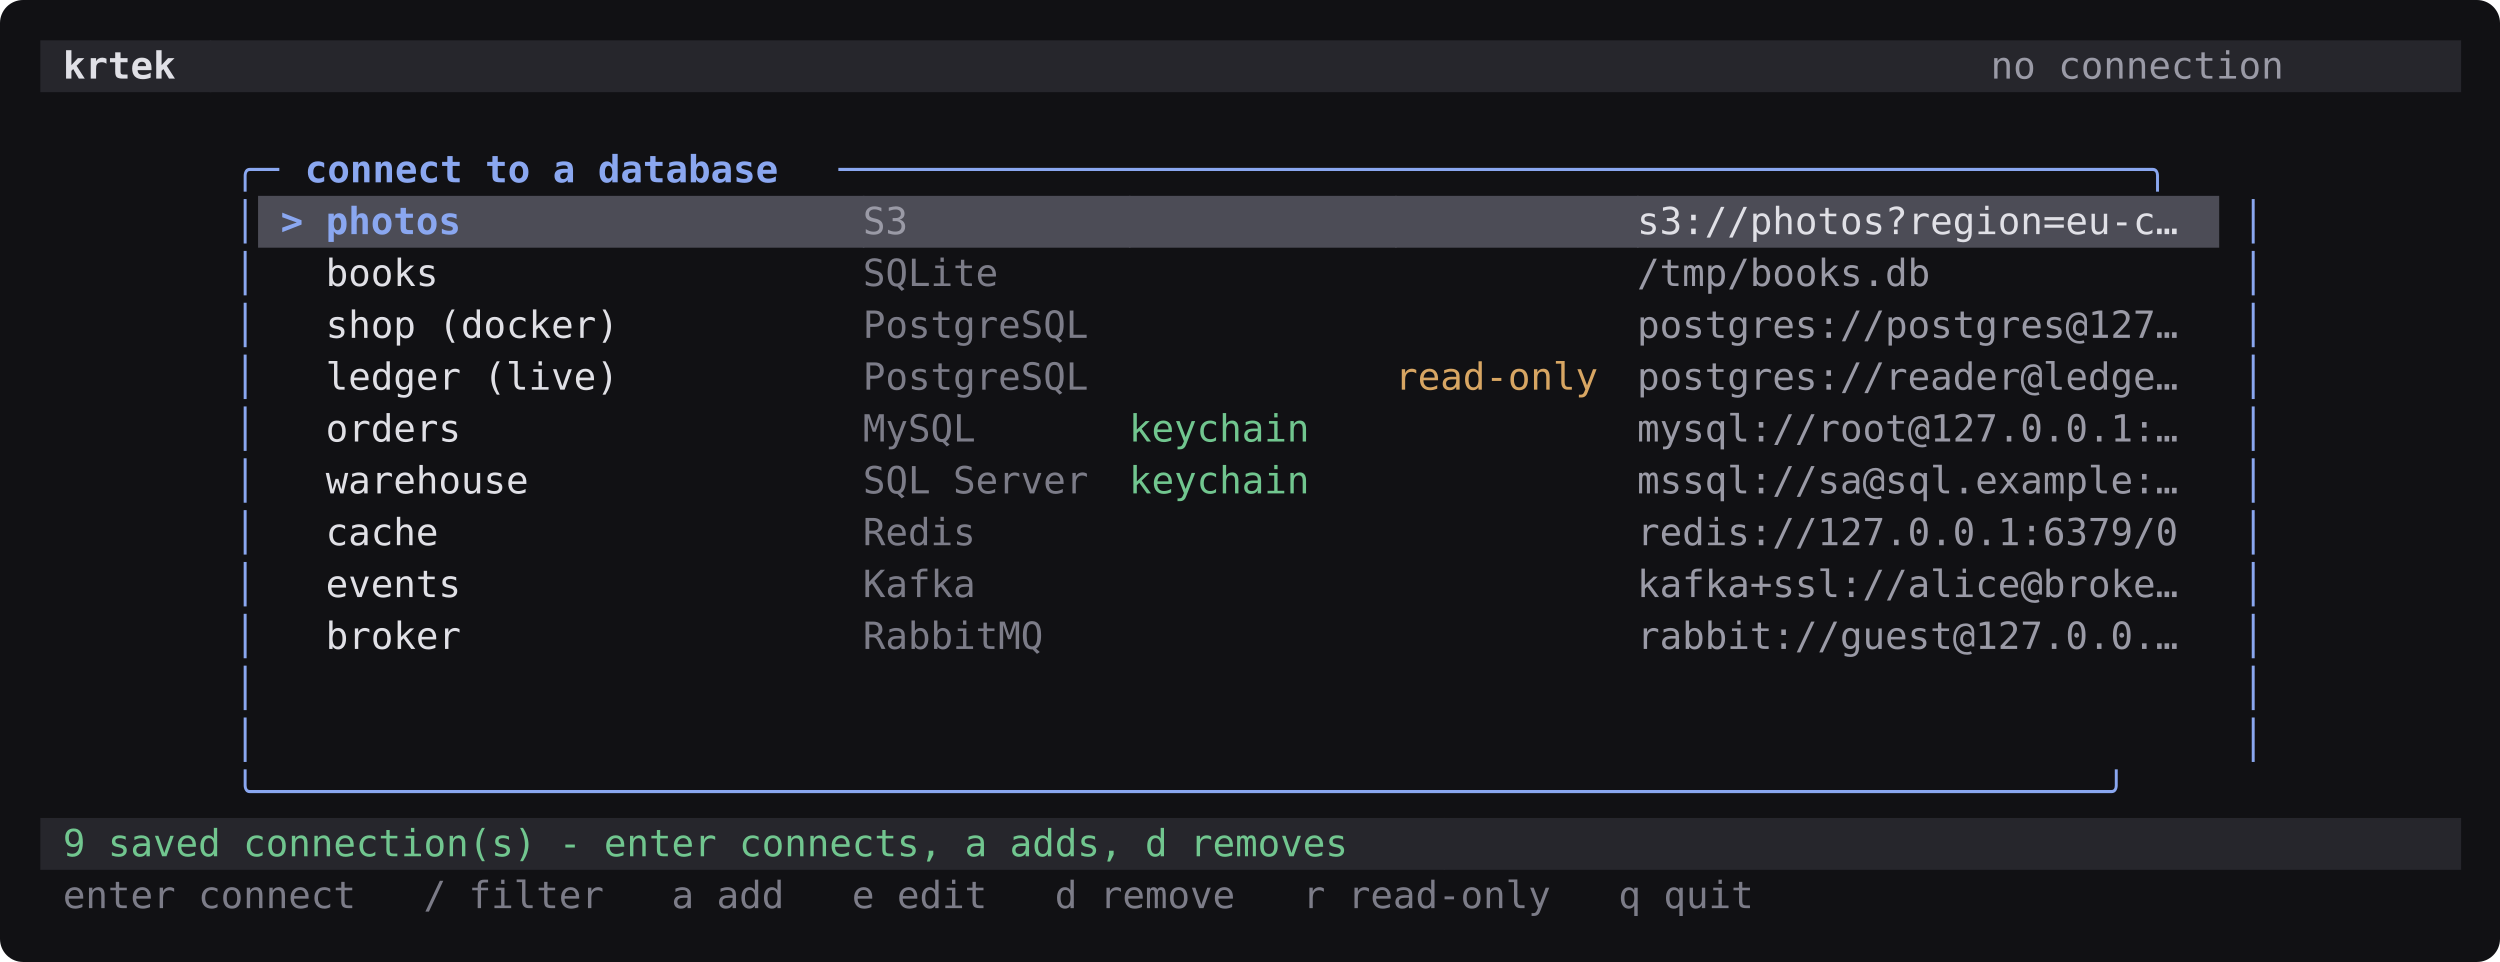
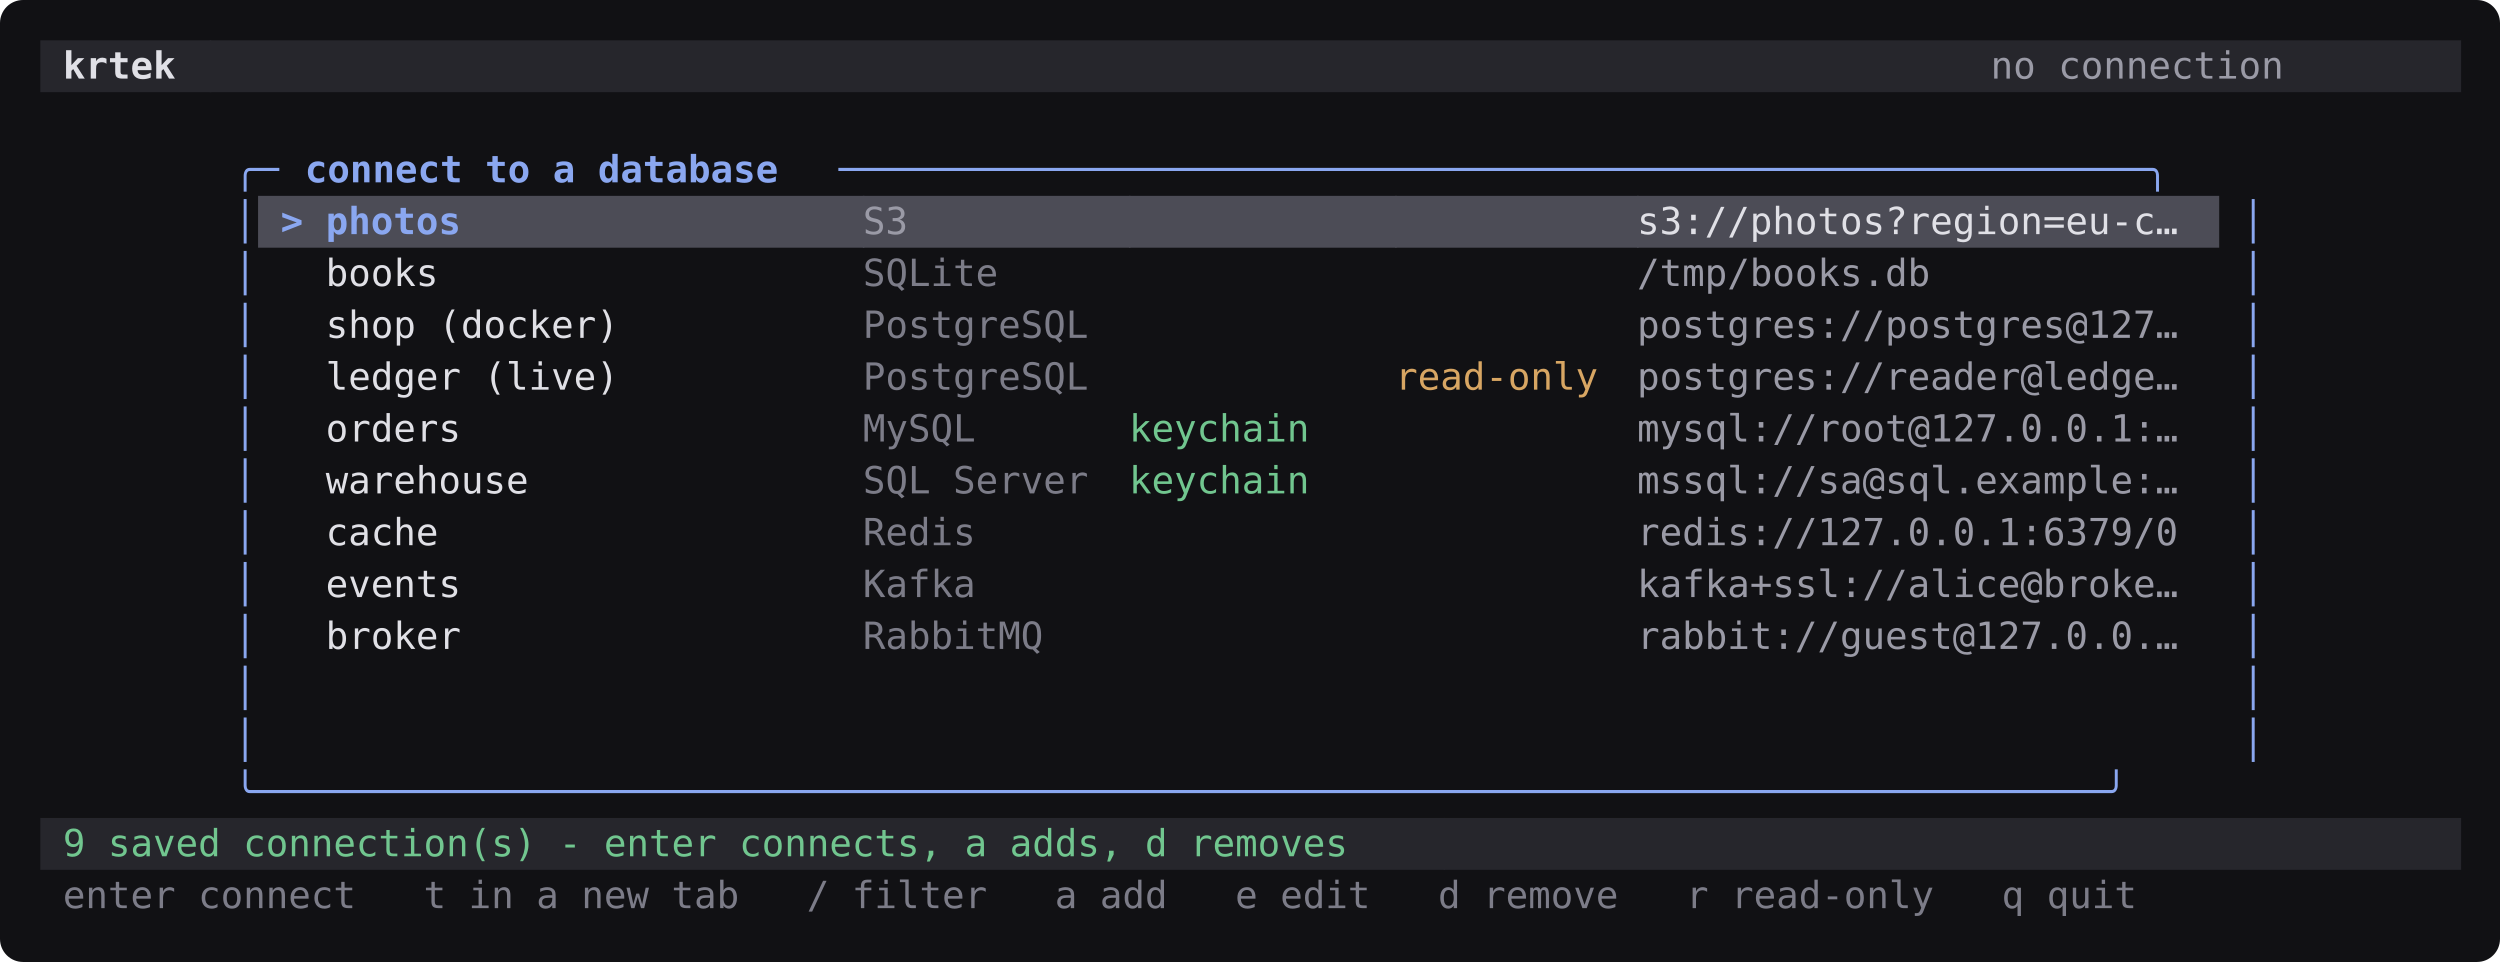
<svg xmlns="http://www.w3.org/2000/svg" width="868" height="334" viewBox="0 0 868 334" font-family="ui-monospace, SFMono-Regular, Menlo, Consolas, monospace" font-size="13.0">
  <rect width="100%" height="100%" rx="8" fill="#111114" />
  <rect x="14.0" y="14.0" width="59.3" height="18.0" fill="#26262c" />
  <rect x="72.8" y="14.0" width="781.7" height="18.0" fill="#26262c" />
  <rect x="89.6" y="68.0" width="210.5" height="18.0" fill="#4c4c56" />
  <rect x="299.6" y="68.0" width="92.9" height="18.0" fill="#4c4c56" />
  <rect x="392.0" y="68.0" width="92.9" height="18.0" fill="#4c4c56" />
  <rect x="484.4" y="68.0" width="84.5" height="18.0" fill="#4c4c56" />
  <rect x="568.4" y="68.0" width="202.1" height="18.0" fill="#4c4c56" />
  <rect x="14.0" y="284.0" width="487.7" height="18.0" fill="#26262c" />
  <rect x="501.2" y="284.0" width="353.3" height="18.0" fill="#26262c" />
  <text x="14.0" y="27.3" fill="#e0e0e6" font-weight="600" xml:space="preserve" textLength="58.8" lengthAdjust="spacing"> krtek </text>
  <text x="72.8" y="27.3" fill="#9a9aa6" xml:space="preserve" textLength="781.2" lengthAdjust="spacing">                                                                               no connection </text>
  <text x="81.2" y="63.3" fill="#8aa7f0" xml:space="preserve" textLength="16.8" lengthAdjust="spacing">╭─</text>
  <text x="98.0" y="63.3" fill="#8aa7f0" font-weight="600" xml:space="preserve" textLength="193.2" lengthAdjust="spacing"> connect to a database </text>
  <text x="291.2" y="63.3" fill="#8aa7f0" xml:space="preserve" textLength="495.6" lengthAdjust="spacing">──────────────────────────────────────────────────────────╮</text>
  <text x="81.2" y="81.3" fill="#8aa7f0" xml:space="preserve" textLength="8.4" lengthAdjust="spacing">│</text>
  <text x="89.6" y="81.3" fill="#8aa7f0" font-weight="600" xml:space="preserve" textLength="210.0" lengthAdjust="spacing"> &gt; photos                </text>
  <text x="299.6" y="81.3" fill="#9a9aa6" xml:space="preserve" textLength="92.4" lengthAdjust="spacing">S3         </text>
  <text x="568.4" y="81.3" fill="#e0e0e6" xml:space="preserve" textLength="201.6" lengthAdjust="spacing">s3://photos?region=eu-c…</text>
  <text x="778.4" y="81.3" fill="#8aa7f0" xml:space="preserve" textLength="8.4" lengthAdjust="spacing">│</text>
  <text x="81.2" y="99.3" fill="#8aa7f0" xml:space="preserve" textLength="8.4" lengthAdjust="spacing">│</text>
  <text x="89.6" y="99.3" fill="#e0e0e6" xml:space="preserve" textLength="210.0" lengthAdjust="spacing">   books                 </text>
  <text x="299.6" y="99.3" fill="#7c7c88" xml:space="preserve" textLength="92.4" lengthAdjust="spacing">SQLite     </text>
  <text x="568.4" y="99.3" fill="#9a9aa6" xml:space="preserve" textLength="109.2" lengthAdjust="spacing">/tmp/books.db</text>
  <text x="778.4" y="99.3" fill="#8aa7f0" xml:space="preserve" textLength="8.4" lengthAdjust="spacing">│</text>
  <text x="81.2" y="117.3" fill="#8aa7f0" xml:space="preserve" textLength="8.4" lengthAdjust="spacing">│</text>
  <text x="89.6" y="117.3" fill="#e0e0e6" xml:space="preserve" textLength="210.0" lengthAdjust="spacing">   shop (docker)         </text>
  <text x="299.6" y="117.3" fill="#7c7c88" xml:space="preserve" textLength="92.4" lengthAdjust="spacing">PostgreSQL </text>
  <text x="568.4" y="117.3" fill="#9a9aa6" xml:space="preserve" textLength="201.6" lengthAdjust="spacing">postgres://postgres@127…</text>
  <text x="778.4" y="117.3" fill="#8aa7f0" xml:space="preserve" textLength="8.4" lengthAdjust="spacing">│</text>
  <text x="81.2" y="135.3" fill="#8aa7f0" xml:space="preserve" textLength="8.4" lengthAdjust="spacing">│</text>
  <text x="89.6" y="135.3" fill="#e0e0e6" xml:space="preserve" textLength="210.0" lengthAdjust="spacing">   ledger (live)         </text>
  <text x="299.6" y="135.3" fill="#7c7c88" xml:space="preserve" textLength="92.4" lengthAdjust="spacing">PostgreSQL </text>
  <text x="484.4" y="135.3" fill="#d8a663" xml:space="preserve" textLength="84.0" lengthAdjust="spacing">read-only </text>
  <text x="568.4" y="135.3" fill="#9a9aa6" xml:space="preserve" textLength="201.6" lengthAdjust="spacing">postgres://reader@ledge…</text>
  <text x="778.4" y="135.3" fill="#8aa7f0" xml:space="preserve" textLength="8.4" lengthAdjust="spacing">│</text>
  <text x="81.2" y="153.3" fill="#8aa7f0" xml:space="preserve" textLength="8.4" lengthAdjust="spacing">│</text>
  <text x="89.6" y="153.3" fill="#e0e0e6" xml:space="preserve" textLength="210.0" lengthAdjust="spacing">   orders                </text>
  <text x="299.6" y="153.3" fill="#7c7c88" xml:space="preserve" textLength="92.4" lengthAdjust="spacing">MySQL      </text>
  <text x="392.0" y="153.3" fill="#71c68f" xml:space="preserve" textLength="92.4" lengthAdjust="spacing">keychain   </text>
  <text x="568.4" y="153.3" fill="#9a9aa6" xml:space="preserve" textLength="201.6" lengthAdjust="spacing">mysql://root@127.0.0.1:…</text>
  <text x="778.4" y="153.3" fill="#8aa7f0" xml:space="preserve" textLength="8.4" lengthAdjust="spacing">│</text>
  <text x="81.2" y="171.3" fill="#8aa7f0" xml:space="preserve" textLength="8.4" lengthAdjust="spacing">│</text>
  <text x="89.6" y="171.3" fill="#e0e0e6" xml:space="preserve" textLength="210.0" lengthAdjust="spacing">   warehouse             </text>
  <text x="299.6" y="171.3" fill="#7c7c88" xml:space="preserve" textLength="92.4" lengthAdjust="spacing">SQL Server </text>
  <text x="392.0" y="171.3" fill="#71c68f" xml:space="preserve" textLength="92.4" lengthAdjust="spacing">keychain   </text>
  <text x="568.4" y="171.3" fill="#9a9aa6" xml:space="preserve" textLength="201.6" lengthAdjust="spacing">mssql://sa@sql.example:…</text>
  <text x="778.4" y="171.3" fill="#8aa7f0" xml:space="preserve" textLength="8.4" lengthAdjust="spacing">│</text>
  <text x="81.2" y="189.3" fill="#8aa7f0" xml:space="preserve" textLength="8.4" lengthAdjust="spacing">│</text>
  <text x="89.6" y="189.3" fill="#e0e0e6" xml:space="preserve" textLength="210.0" lengthAdjust="spacing">   cache                 </text>
  <text x="299.6" y="189.3" fill="#7c7c88" xml:space="preserve" textLength="92.4" lengthAdjust="spacing">Redis      </text>
  <text x="568.4" y="189.3" fill="#9a9aa6" xml:space="preserve" textLength="201.6" lengthAdjust="spacing">redis://127.0.0.1:6379/0</text>
  <text x="778.4" y="189.3" fill="#8aa7f0" xml:space="preserve" textLength="8.4" lengthAdjust="spacing">│</text>
  <text x="81.2" y="207.3" fill="#8aa7f0" xml:space="preserve" textLength="8.4" lengthAdjust="spacing">│</text>
  <text x="89.6" y="207.3" fill="#e0e0e6" xml:space="preserve" textLength="210.0" lengthAdjust="spacing">   events                </text>
  <text x="299.6" y="207.3" fill="#7c7c88" xml:space="preserve" textLength="92.4" lengthAdjust="spacing">Kafka      </text>
  <text x="568.4" y="207.3" fill="#9a9aa6" xml:space="preserve" textLength="201.6" lengthAdjust="spacing">kafka+ssl://alice@broke…</text>
  <text x="778.4" y="207.3" fill="#8aa7f0" xml:space="preserve" textLength="8.4" lengthAdjust="spacing">│</text>
  <text x="81.2" y="225.3" fill="#8aa7f0" xml:space="preserve" textLength="8.4" lengthAdjust="spacing">│</text>
  <text x="89.6" y="225.3" fill="#e0e0e6" xml:space="preserve" textLength="210.0" lengthAdjust="spacing">   broker                </text>
  <text x="299.6" y="225.3" fill="#7c7c88" xml:space="preserve" textLength="92.4" lengthAdjust="spacing">RabbitMQ   </text>
  <text x="568.4" y="225.3" fill="#9a9aa6" xml:space="preserve" textLength="201.6" lengthAdjust="spacing">rabbit://guest@127.0.0.…</text>
  <text x="778.4" y="225.3" fill="#8aa7f0" xml:space="preserve" textLength="8.4" lengthAdjust="spacing">│</text>
  <text x="81.2" y="243.3" fill="#8aa7f0" xml:space="preserve" textLength="8.4" lengthAdjust="spacing">│</text>
  <text x="778.4" y="243.3" fill="#8aa7f0" xml:space="preserve" textLength="8.4" lengthAdjust="spacing">│</text>
  <text x="81.2" y="261.3" fill="#8aa7f0" xml:space="preserve" textLength="8.4" lengthAdjust="spacing">│</text>
  <text x="778.4" y="261.3" fill="#8aa7f0" xml:space="preserve" textLength="8.4" lengthAdjust="spacing">│</text>
  <text x="81.2" y="279.3" fill="#8aa7f0" xml:space="preserve" textLength="705.6" lengthAdjust="spacing">╰──────────────────────────────────────────────────────────────────────────────────╯</text>
  <text x="14.0" y="297.3" fill="#71c68f" xml:space="preserve" textLength="487.2" lengthAdjust="spacing"> 9 saved connection(s) - enter connects, a adds, d removes</text>
-   <text x="14.0" y="315.3" fill="#7c7c88" xml:space="preserve" textLength="840.0" lengthAdjust="spacing"> enter connect   / filter   a add   e edit   d remove   r read-only   q quit                        </text>
+   <text x="14.0" y="315.3" fill="#7c7c88" xml:space="preserve" textLength="840.0" lengthAdjust="spacing"> enter connect   t in a new tab   / filter   a add   e edit   d remove   r read-only   q quit       </text>
</svg>
